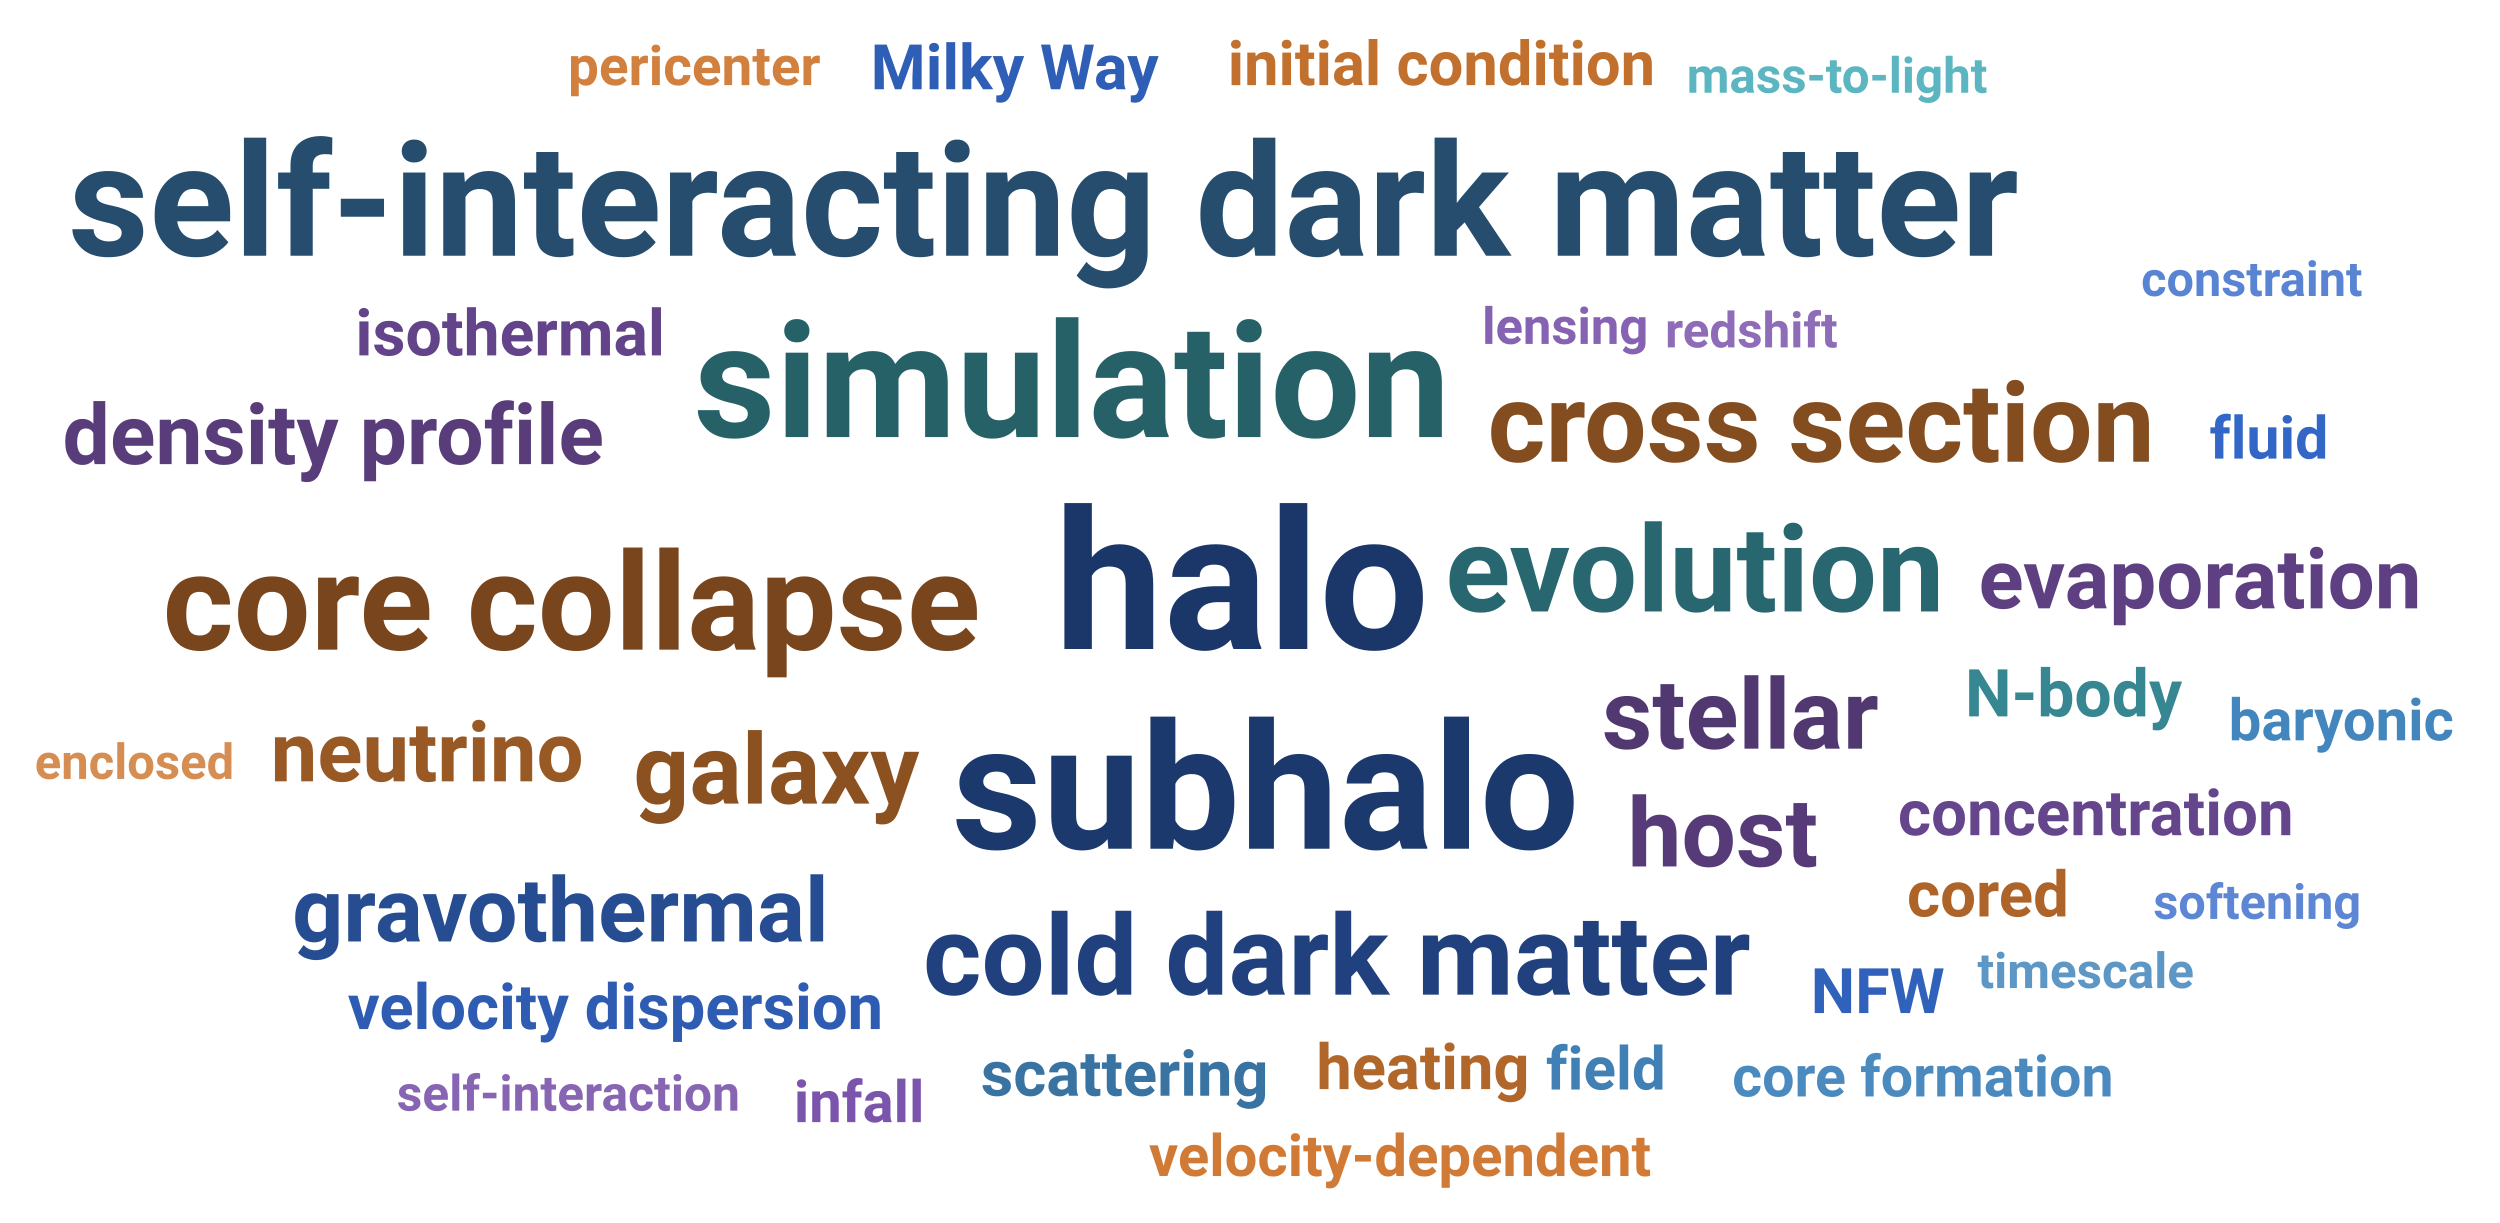
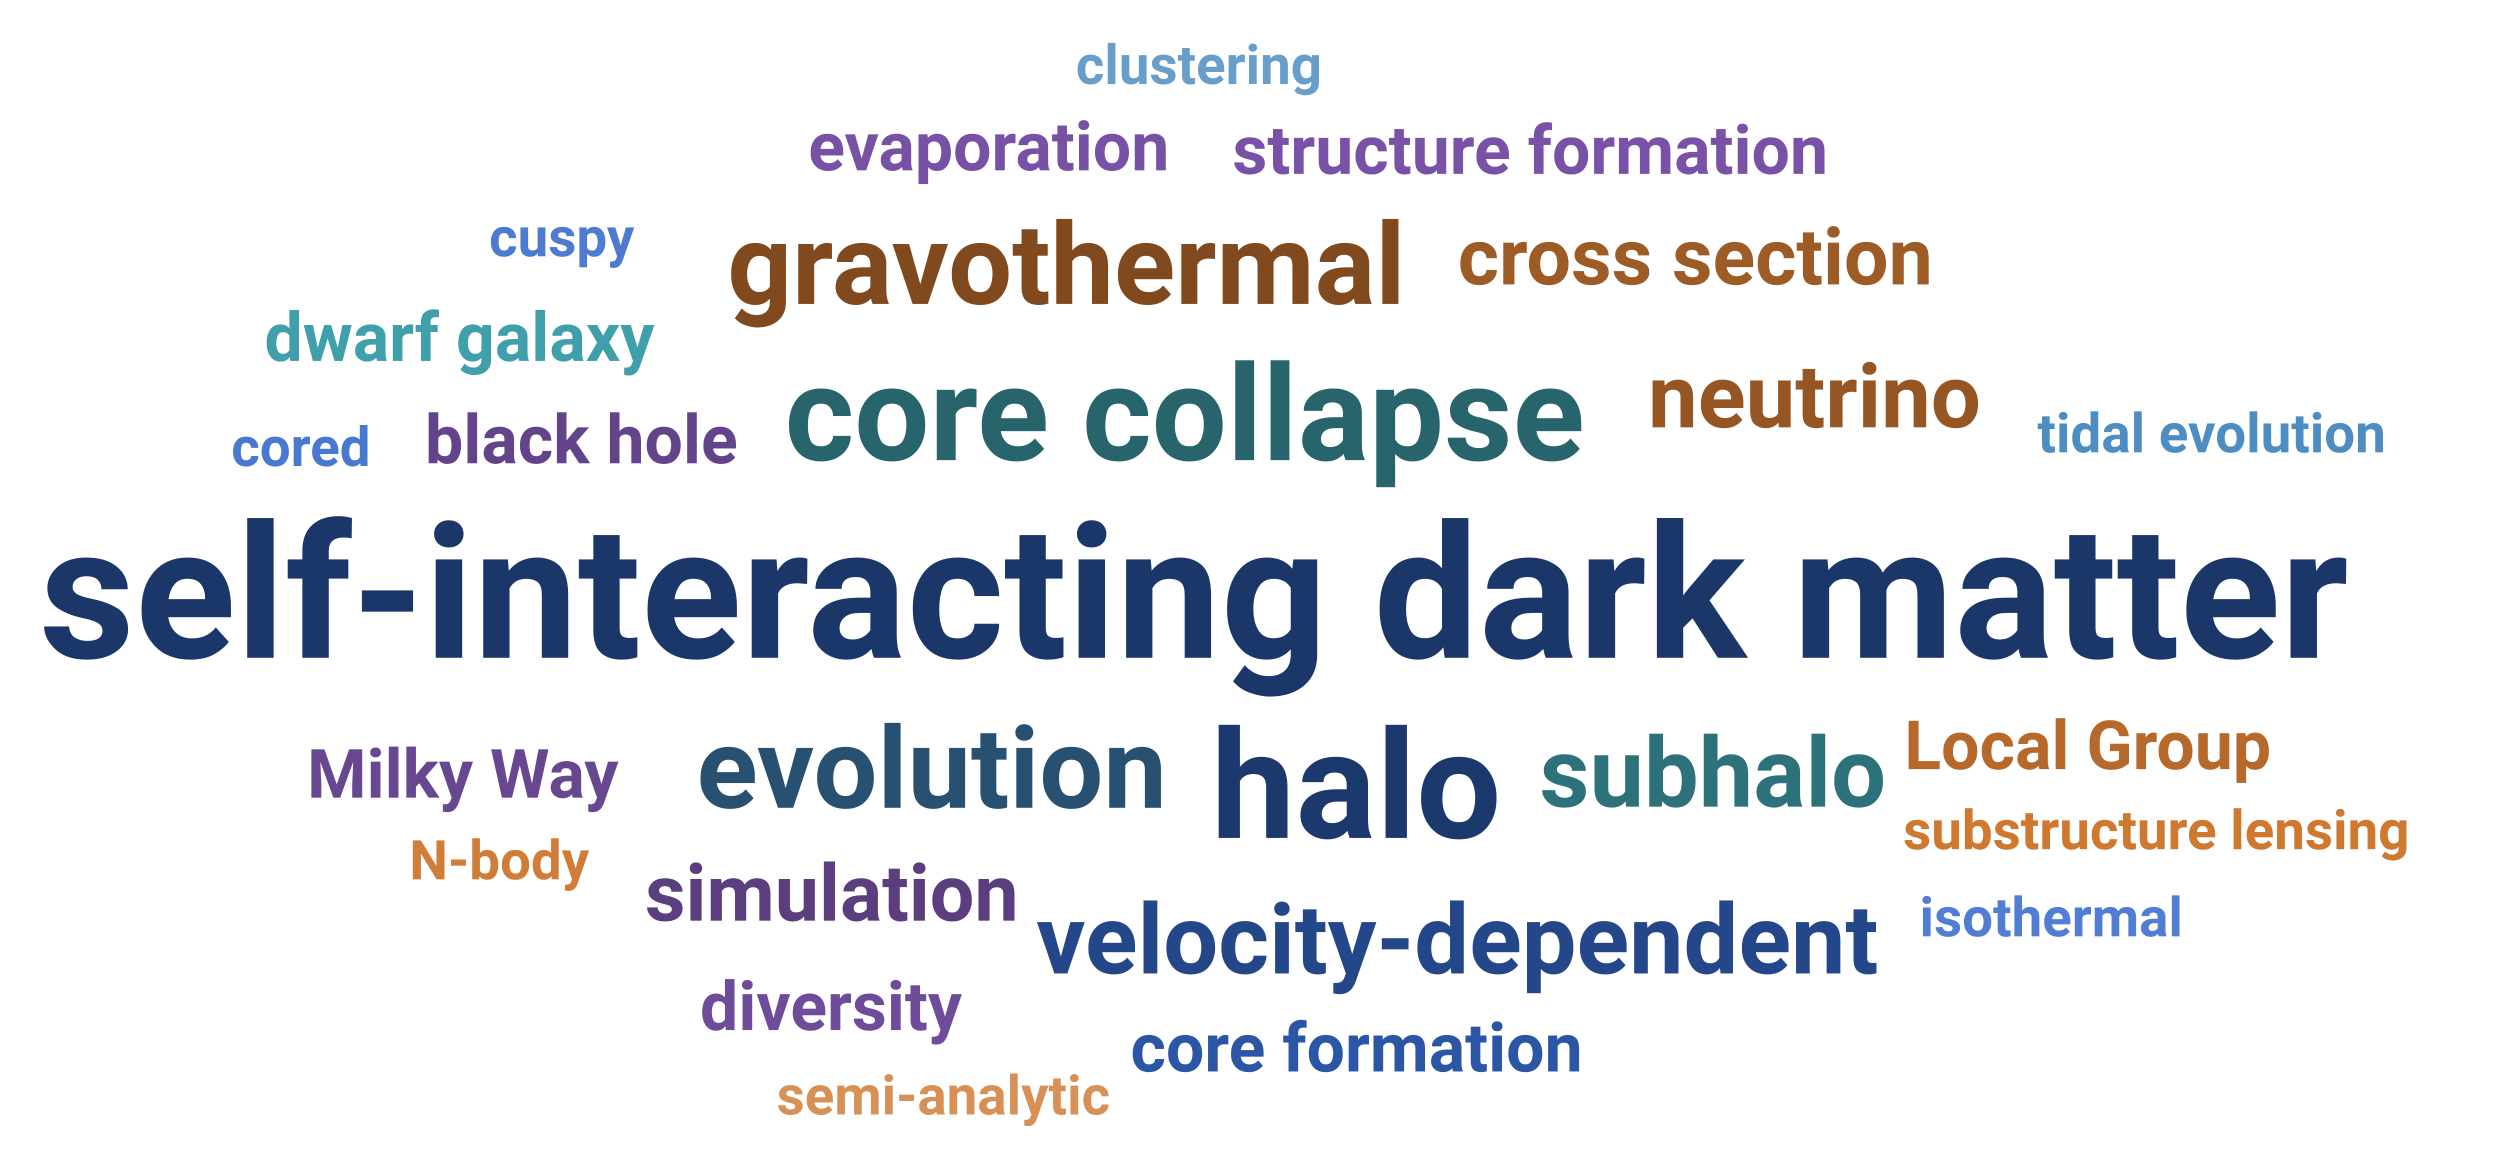
- <svg xmlns="http://www.w3.org/2000/svg" viewBox="142.7 80.3 719.6 351.9" role="img" aria-label="Word cloud of the most frequent terms across all publications">
+ <svg xmlns="http://www.w3.org/2000/svg" viewBox="180.0 96.2 640.0 298.2" role="img" aria-label="Word cloud of the most frequent terms across all publications">
  <g font-family="system-ui, -apple-system, Segoe UI, Roboto, Helvetica, Arial, sans-serif" font-weight="600">
-     <text x="446.2" y="267.1" font-size="56.0" fill="hsl(219, 59%, 26%)">halo</text>
-     <text x="416.6" y="324.6" font-size="50.7" fill="hsl(219, 59%, 27%)">subhalo</text>
-     <text x="342.3" y="206.1" font-size="46.0" fill="hsl(187, 46%, 28%)">simulation</text>
-     <text x="162.3" y="153.9" font-size="45.3" fill="hsl(207, 48%, 29%)">self-interacting dark matter</text>
-     <text x="189.5" y="267.3" font-size="39.2" fill="hsl(27, 62%, 29%)">core collapse</text>
-     <text x="558.7" y="256.3" font-size="34.6" fill="hsl(187, 46%, 30%)">evolution</text>
-     <text x="408.4" y="366.6" font-size="32.2" fill="hsl(219, 59%, 31%)">cold dark matter</text>
-     <text x="570.9" y="213.2" font-size="31.9" fill="hsl(27, 62%, 32%)">cross section</text>
-     <text x="603.8" y="295.8" font-size="28.2" fill="hsl(267, 34%, 33%)">stellar</text>
-     <text x="325.0" y="311.6" font-size="28.2" fill="hsl(27, 62%, 34%)">galaxy</text>
-     <text x="611.2" y="329.7" font-size="27.7" fill="hsl(267, 34%, 35%)">host</text>
-     <text x="226.8" y="351.3" font-size="25.8" fill="hsl(219, 59%, 36%)">gravothermal</text>
-     <text x="160.7" y="213.9" font-size="24.2" fill="hsl(267, 34%, 36%)">density profile</text>
-     <text x="220.6" y="305.2" font-size="24.0" fill="hsl(27, 62%, 37%)">neutrino</text>
-     <text x="712.2" y="255.4" font-size="24.0" fill="hsl(267, 34%, 38%)">evaporation</text>
-     <text x="708.3" y="286.5" font-size="19.0" fill="hsl(187, 46%, 39%)">N-body</text>
-     <text x="245.0" y="182.6" font-size="18.5" fill="hsl(267, 34%, 40%)">isothermal</text>
-     <text x="689.0" y="320.7" font-size="18.3" fill="hsl(267, 34%, 41%)">concentration</text>
-     <text x="691.6" y="344.1" font-size="18.3" fill="hsl(27, 62%, 42%)">cored</text>
-     <text x="521.6" y="393.8" font-size="18.2" fill="hsl(27, 62%, 43%)">heating</text>
-     <text x="425.0" y="395.7" font-size="18.2" fill="hsl(207, 48%, 43%)">scattering</text>
-     <text x="242.8" y="376.5" font-size="18.2" fill="hsl(219, 59%, 44%)">velocity dispersion</text>
-     <text x="393.3" y="106.0" font-size="18.1" fill="hsl(219, 59%, 45%)">Milky Way</text>
-     <text x="663.9" y="371.9" font-size="18.1" fill="hsl(219, 59%, 46%)">NFW</text>
-     <text x="496.1" y="104.8" font-size="17.7" fill="hsl(27, 62%, 47%)">initial condition</text>
-     <text x="587.7" y="393.9" font-size="17.3" fill="hsl(207, 48%, 48%)">field</text>
-     <text x="778.7" y="212.3" font-size="17.0" fill="hsl(219, 59%, 49%)">fluid</text>
-     <text x="784.2" y="293.4" font-size="16.7" fill="hsl(207, 48%, 50%)">baryonic</text>
-     <text x="371.2" y="403.3" font-size="16.7" fill="hsl(267, 34%, 50%)">infall</text>
-     <text x="473.4" y="418.8" font-size="16.7" fill="hsl(27, 62%, 51%)">velocity-dependent</text>
-     <text x="641.3" y="395.9" font-size="16.5" fill="hsl(207, 48%, 52%)">core formation</text>
-     <text x="306.2" y="104.8" font-size="15.8" fill="hsl(27, 62%, 53%)">pericenter</text>
-     <text x="569.3" y="179.3" font-size="14.6" fill="hsl(267, 34%, 54%)">lensing</text>
-     <text x="256.9" y="400.0" font-size="14.3" fill="hsl(267, 34%, 55%)">self-interaction</text>
-     <text x="628.2" y="107.0" font-size="14.2" fill="hsl(187, 46%, 56%)">mass-to-light</text>
-     <text x="622.0" y="180.3" font-size="14.2" fill="hsl(267, 34%, 57%)">redshift</text>
-     <text x="711.9" y="364.7" font-size="14.2" fill="hsl(207, 48%, 57%)">timescale</text>
-     <text x="152.7" y="304.5" font-size="14.1" fill="hsl(27, 62%, 58%)">enclosed</text>
-     <text x="759.0" y="165.5" font-size="14.0" fill="hsl(219, 59%, 59%)">constraint</text>
-     <text x="762.5" y="344.8" font-size="14.0" fill="hsl(219, 59%, 60%)">softening</text>
+     <text x="190.0" y="264.6" font-size="47.7" fill="hsl(219, 59%, 26%)">self-interacting dark matter</text>
+     <text x="490.0" y="310.7" font-size="38.6" fill="hsl(219, 59%, 27%)">halo</text>
+     <text x="380.9" y="214.0" font-size="34.1" fill="hsl(187, 46%, 29%)">core collapse</text>
+     <text x="358.3" y="303.0" font-size="29.0" fill="hsl(207, 48%, 30%)">evolution</text>
+     <text x="366.2" y="174.0" font-size="29.0" fill="hsl(27, 62%, 31%)">gravothermal</text>
+     <text x="574.1" y="302.7" font-size="24.9" fill="hsl(187, 46%, 33%)">subhalo</text>
+     <text x="445.3" y="345.4" font-size="24.9" fill="hsl(219, 59%, 34%)">velocity-dependent</text>
+     <text x="601.9" y="205.6" font-size="22.7" fill="hsl(27, 62%, 36%)">neutrino</text>
+     <text x="345.1" y="331.9" font-size="20.2" fill="hsl(267, 34%, 37%)">simulation</text>
+     <text x="553.2" y="169.0" font-size="20.2" fill="hsl(27, 62%, 38%)">cross section</text>
+     <text x="288.8" y="214.8" font-size="17.4" fill="hsl(267, 34%, 40%)">black hole</text>
+     <text x="469.4" y="370.5" font-size="17.4" fill="hsl(219, 59%, 41%)">core formation</text>
+     <text x="258.6" y="300.4" font-size="17.4" fill="hsl(267, 34%, 42%)">Milky Way</text>
+     <text x="667.5" y="293.1" font-size="17.4" fill="hsl(27, 62%, 44%)">Local Group</text>
+     <text x="359.2" y="359.9" font-size="17.4" fill="hsl(267, 34%, 45%)">diversity</text>
+     <text x="247.7" y="188.6" font-size="17.4" fill="hsl(187, 46%, 46%)">dwarf galaxy</text>
+     <text x="386.9" y="139.8" font-size="17.4" fill="hsl(267, 34%, 48%)">evaporation</text>
+     <text x="495.5" y="140.7" font-size="17.4" fill="hsl(267, 34%, 49%)">structure formation</text>
+     <text x="667.2" y="313.6" font-size="14.0" fill="hsl(27, 62%, 50%)">substructure lensing</text>
+     <text x="284.8" y="321.3" font-size="14.0" fill="hsl(27, 62%, 52%)">N-body</text>
+     <text x="701.6" y="212.0" font-size="14.0" fill="hsl(207, 48%, 53%)">tidal evolution</text>
+     <text x="239.2" y="215.5" font-size="14.0" fill="hsl(219, 59%, 55%)">cored</text>
+     <text x="305.2" y="161.8" font-size="14.0" fill="hsl(219, 59%, 56%)">cuspy</text>
+     <text x="671.4" y="335.9" font-size="14.0" fill="hsl(219, 59%, 57%)">isothermal</text>
+     <text x="378.8" y="381.5" font-size="14.0" fill="hsl(27, 62%, 59%)">semi-analytic</text>
+     <text x="455.4" y="117.7" font-size="14.0" fill="hsl(207, 48%, 60%)">clustering</text>
  </g>
</svg>
